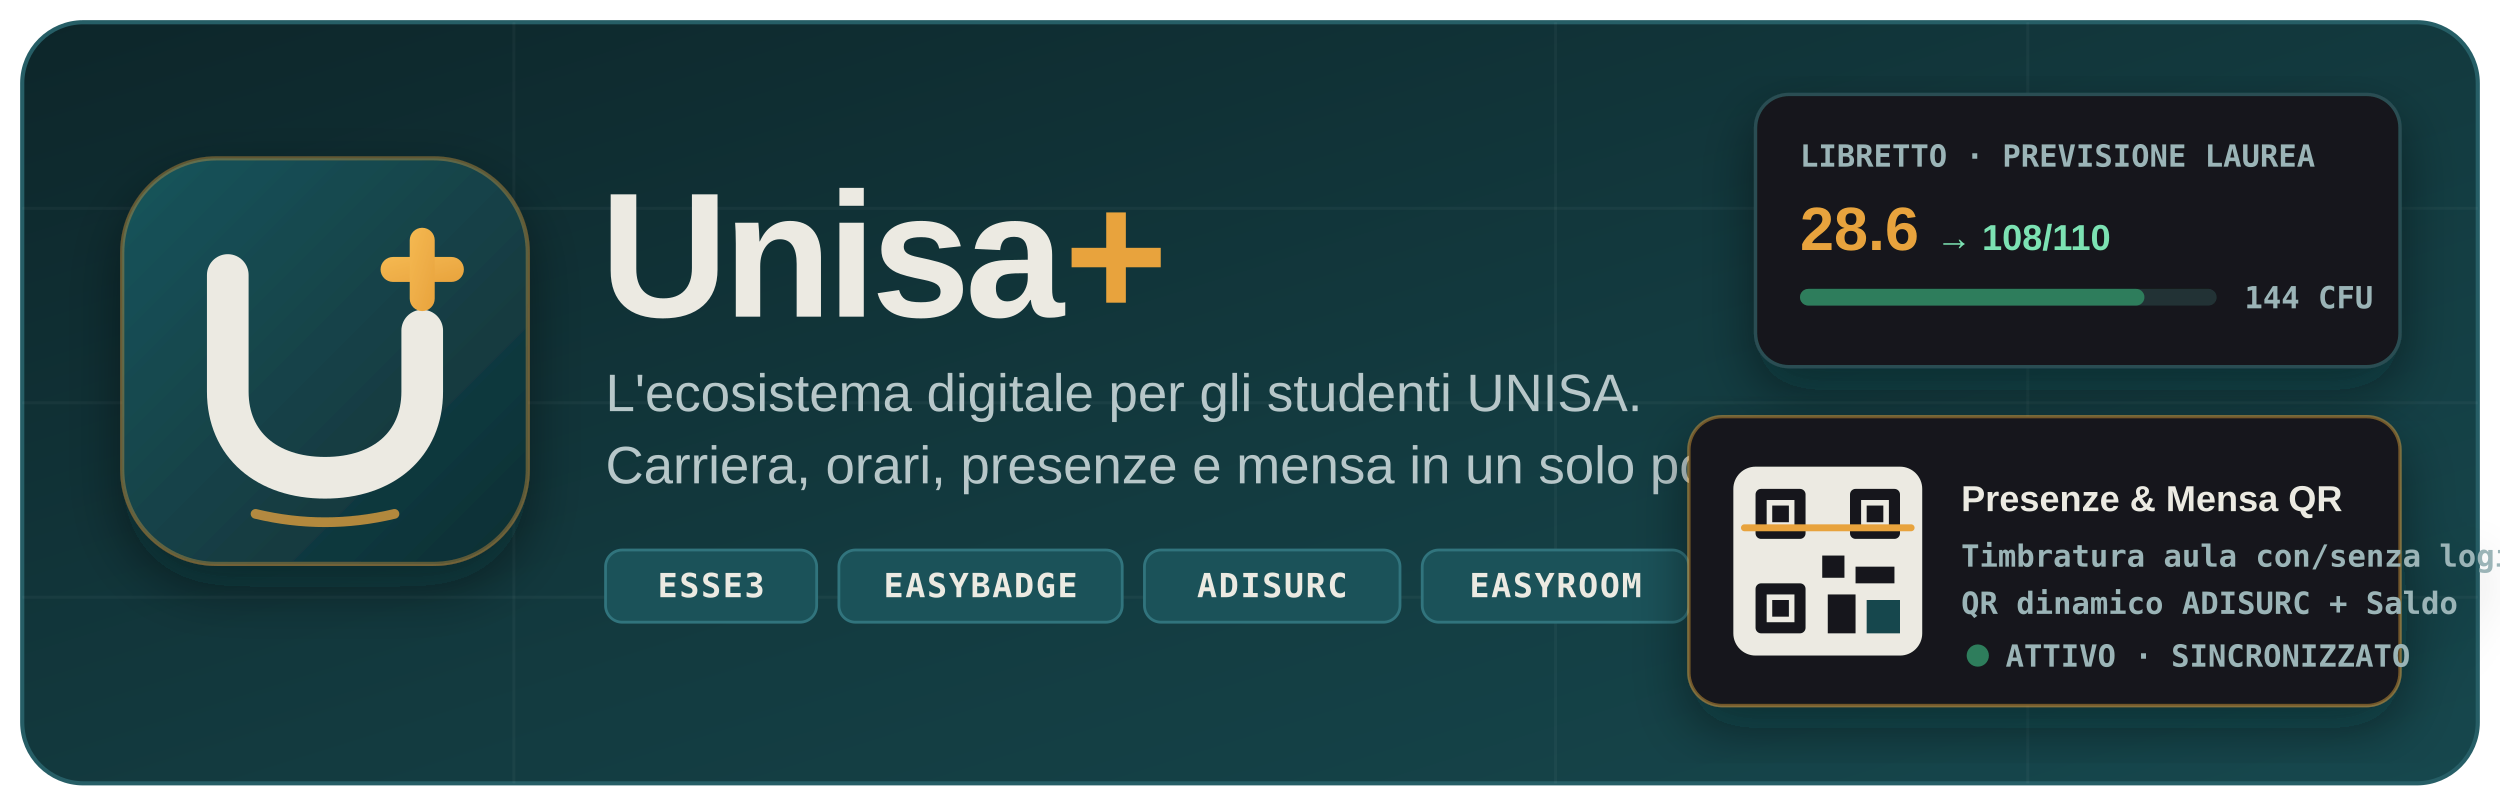
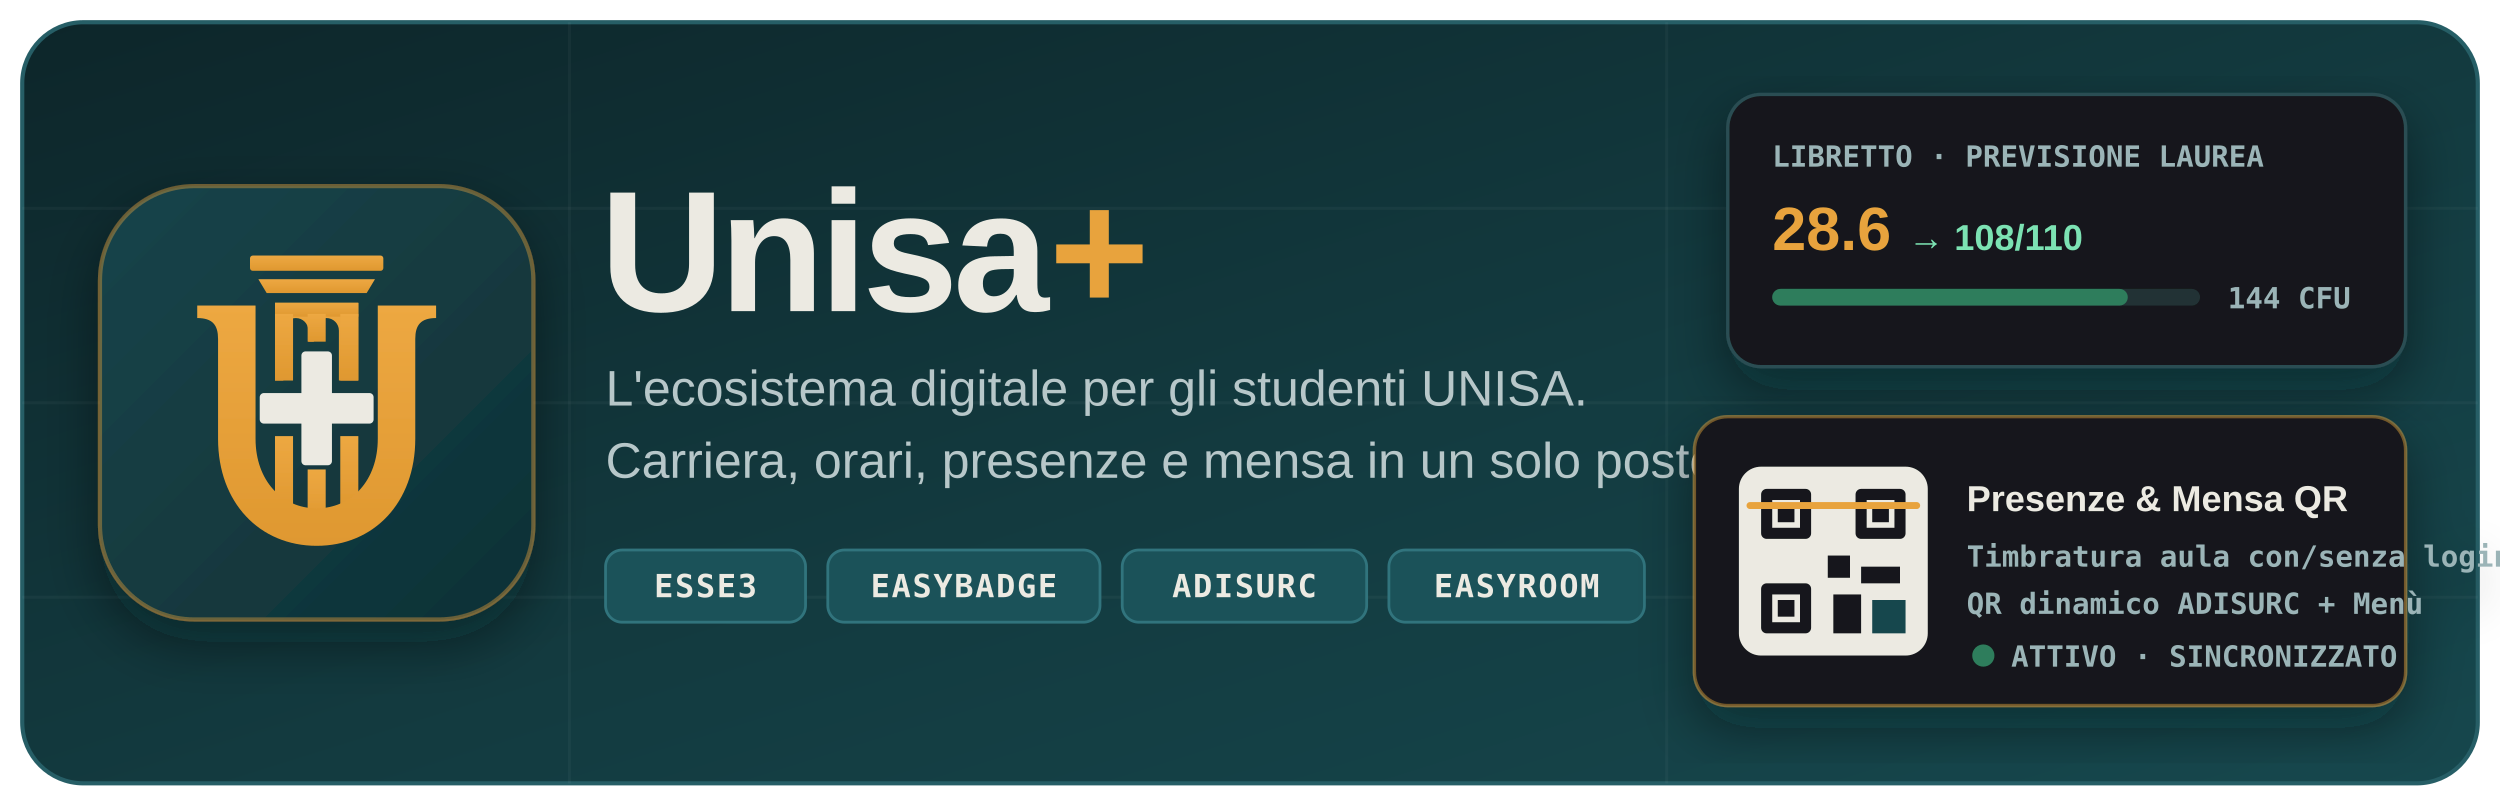
<svg xmlns="http://www.w3.org/2000/svg" viewBox="0 0 900 290" width="900" height="290" role="img" aria-labelledby="t d">
  <defs>
    <linearGradient id="bgGrad" x1="0%" y1="0%" x2="100%" y2="100%">
      <stop offset="0%" stop-color="#0D262A" />
      <stop offset="55%" stop-color="#133B40" />
      <stop offset="100%" stop-color="#16474D" />
    </linearGradient>
    <linearGradient id="iconGrad" x1="0%" y1="0%" x2="100%" y2="100%">
-       <stop offset="0%" stop-color="#1A555C" />
-       <stop offset="100%" stop-color="#0E2E33" />
+       <stop offset="0%" stop-color="#17444A" />
+       <stop offset="100%" stop-color="#0F3136" />
    </linearGradient>
-     <linearGradient id="goldGrad" x1="0%" y1="0%" x2="100%" y2="100%">
-       <stop offset="0%" stop-color="#F5B952" />
-       <stop offset="100%" stop-color="#E8A33D" />
+     <linearGradient id="goldGrad" x1="0%" y1="0%" x2="0%" y2="100%">
+       <stop offset="0%" stop-color="#EDA842" />
+       <stop offset="100%" stop-color="#DF9830" />
    </linearGradient>
    <filter id="softShadow" x="-15%" y="-15%" width="130%" height="135%">
      <feDropShadow dx="0" dy="8" stdDeviation="10" flood-color="#051315" flood-opacity="0.45" />
    </filter>
  </defs>
  <style>
-     .word { font-family: "Avenir Next", "Segoe UI", "Helvetica Neue", Arial, sans-serif; font-weight: 800; font-size: 64px; fill: #ECEAE2; letter-spacing: -1.8px; }
+     .word { font-family: "Avenir Next", "Segoe UI", "Helvetica Neue", Arial, sans-serif; font-weight: 800; font-size: 62px; fill: #ECEAE2; letter-spacing: -1.8px; }
    .plus { fill: #E8A33D; }
-     .tag { font-family: "Avenir Next", "Segoe UI", "Helvetica Neue", Arial, sans-serif; font-weight: 500; font-size: 19px; fill: #B7C7C9; }
-     .pill-txt { font-family: "SF Mono", "JetBrains Mono", "Consolas", monospace; font-weight: 700; font-size: 12px; fill: #ECEAE2; letter-spacing: 0.6px; }
+     .tag { font-family: "Avenir Next", "Segoe UI", "Helvetica Neue", Arial, sans-serif; font-weight: 500; font-size: 18px; fill: #B7C7C9; }
+     .pill-txt { font-family: "SF Mono", "JetBrains Mono", "Consolas", monospace; font-weight: 700; font-size: 11.5px; fill: #ECEAE2; letter-spacing: 0.6px; }
    .card-title { font-family: "Avenir Next", "Segoe UI", "Helvetica Neue", Arial, sans-serif; font-weight: 700; font-size: 13px; fill: #ECEAE2; }
-     .card-sub { font-family: "SF Mono", "JetBrains Mono", "Consolas", monospace; font-weight: 600; font-size: 11px; fill: #9BB4B7; }
+     .card-sub { font-family: "SF Mono", "JetBrains Mono", "Consolas", monospace; font-weight: 600; font-size: 10.5px; fill: #9BB4B7; }
    .card-num { font-family: "Avenir Next", "Segoe UI", "Helvetica Neue", Arial, sans-serif; font-weight: 800; font-size: 22px; fill: #E8A33D; }
    .float1 { animation: floatA 6s ease-in-out infinite; }
    .float2 { animation: floatB 6s ease-in-out infinite; }
-     .pulse { transform-box: fill-box; transform-origin: center; animation: pulseStar 4s ease-in-out infinite; }
+     .pulse { transform-box: fill-box; transform-origin: center; animation: pulseCross 4s ease-in-out infinite; }
    .scanline { animation: scan 3.6s ease-in-out infinite; }
    @keyframes floatA {
      0%, 100% { transform: translateY(0px); }
-       50% { transform: translateY(-6px); }
+       50% { transform: translateY(-5px); }
    }
    @keyframes floatB {
      0%, 100% { transform: translateY(0px); }
-       50% { transform: translateY(6px); }
+       50% { transform: translateY(5px); }
    }
-     @keyframes pulseStar {
-       0%, 100% { transform: scale(1) rotate(0deg); opacity: 1; }
-       50% { transform: scale(1.08) rotate(8deg); opacity: 0.92; }
+     @keyframes pulseCross {
+       0%, 100% { transform: scale(1); }
+       50% { transform: scale(1.06); }
    }
    @keyframes scan {
      0%, 100% { transform: translateY(0px); opacity: 0.85; }
-       50% { transform: translateY(24px); opacity: 1; }
+       50% { transform: translateY(34px); opacity: 1; }
    }
  </style>
  <rect x="8" y="8" width="884" height="274" rx="22" fill="url(#bgGrad)" stroke="#265E66" stroke-width="1.5" />
  <g stroke="#ECEAE2" stroke-opacity="0.04" stroke-width="1">
    <line x1="8" y1="75" x2="892" y2="75" />
    <line x1="8" y1="145" x2="892" y2="145" />
    <line x1="8" y1="215" x2="892" y2="215" />
-     <line x1="185" y1="8" x2="185" y2="282" />
-     <line x1="560" y1="8" x2="560" y2="282" />
-     <line x1="730" y1="8" x2="730" y2="282" />
+     <line x1="205" y1="8" x2="205" y2="282" />
+     <line x1="600" y1="8" x2="600" y2="282" />
  </g>
-   <g transform="translate(44, 57)" filter="url(#softShadow)">
-     <rect x="0" y="0" width="146" height="146" rx="34" fill="url(#iconGrad)" stroke="#E8A33D" stroke-opacity="0.35" stroke-width="1.5" />
-     <path d="M 38 42 L 38 84 C 38 103 52 115 73 115 C 94 115 108 103 108 84 L 108 62" fill="none" stroke="#ECEAE2" stroke-width="15" stroke-linecap="round" stroke-linejoin="round" />
-     <g class="pulse" transform="translate(108, 40)">
-       <rect x="-15" y="-4.5" width="30" height="9" rx="4.5" fill="url(#goldGrad)" />
-       <rect x="-4.5" y="-15" width="9" height="30" rx="4.5" fill="url(#goldGrad)" />
+   <g transform="translate(36, 67)" filter="url(#softShadow)">
+     <rect x="0" y="0" width="156" height="156" rx="34" fill="url(#iconGrad)" stroke="#E8A33D" stroke-opacity="0.4" stroke-width="1.5" />
+     <rect x="54" y="25" width="48" height="5.5" rx="1" fill="url(#goldGrad)" />
+     <path d="M 57 33.5 L 99 33.5 L 96 38.5 L 60 38.5 Z" fill="url(#goldGrad)" />
+     <path d="M 63 42 L 93 42 L 93 70 L 86 70 L 86 52 A 4.5 4.5 0 0 0 77 52 L 77 56 L 79 56 L 79 56 L 75 56 L 75 52 A 4.5 4.5 0 0 0 66 52 L 66 70 L 63 70 Z" fill="url(#goldGrad)" />
+     <rect x="63" y="42" width="30" height="5" fill="url(#goldGrad)" />
+     <rect x="63" y="46" width="6.5" height="24" fill="url(#goldGrad)" />
+     <rect x="74.75" y="46" width="6.5" height="10" fill="url(#goldGrad)" />
+     <rect x="86.5" y="46" width="6.5" height="24" fill="url(#goldGrad)" />
+     <rect x="63" y="90" width="6.5" height="28" fill="url(#goldGrad)" />
+     <rect x="74.75" y="102" width="6.5" height="19" fill="url(#goldGrad)" />
+     <rect x="86.5" y="90" width="6.5" height="26" fill="url(#goldGrad)" />
+     <path d="M 35 43 L 56 43 L 56 91 C 56 106 65.5 116 78 116 C 90.5 116 100 106 100 91 L 100 43 L 121 43 L 121 47.5 C 115.5 47.5 113.5 50 113.5 55 L 113.5 91 C 113.5 114 98.5 129.5 78 129.5 C 57.5 129.5 42.5 114 42.5 91 L 42.5 55 C 42.5 50 40.5 47.5 35 47.5 Z" fill="url(#goldGrad)" />
+     <g transform="translate(78, 80)">
+       <g class="pulse">
+         <rect x="-20.5" y="-5.5" width="41" height="11" rx="1.5" fill="#ECEAE2" />
+         <rect x="-5.5" y="-20.5" width="11" height="41" rx="1.5" fill="#ECEAE2" />
+       </g>
    </g>
-     <path d="M 48 128 Q 73 134 98 128" fill="none" stroke="#E8A33D" stroke-width="3.5" stroke-linecap="round" opacity="0.75" />
  </g>
  <g transform="translate(216, 0)">
-     <text x="0" y="114" class="word">Unisa<tspan class="plus">+</tspan>
+     <text x="0" y="112" class="word">Unisa<tspan class="plus">+</tspan>
    </text>
-     <text x="2" y="148" class="tag">L'ecosistema digitale per gli studenti UNISA.</text>
-     <text x="2" y="174" class="tag">Carriera, orari, presenze e mensa in un solo posto.</text>
+     <text x="2" y="146" class="tag">L'ecosistema digitale per gli studenti UNISA.</text>
+     <text x="2" y="172" class="tag">Carriera, orari, presenze e mensa in un solo posto.</text>
    <g transform="translate(2, 198)">
-       <rect x="0" y="0" width="76" height="26" rx="6" fill="#1B5259" stroke="#31747D" stroke-width="1" />
-       <text x="38" y="17" text-anchor="middle" class="pill-txt">ESSE3</text>
-       <rect x="84" y="0" width="102" height="26" rx="6" fill="#1B5259" stroke="#31747D" stroke-width="1" />
-       <text x="135" y="17" text-anchor="middle" class="pill-txt">EASYBADGE</text>
-       <rect x="194" y="0" width="92" height="26" rx="6" fill="#1B5259" stroke="#31747D" stroke-width="1" />
-       <text x="240" y="17" text-anchor="middle" class="pill-txt">ADISURC</text>
-       <rect x="294" y="0" width="96" height="26" rx="6" fill="#1B5259" stroke="#31747D" stroke-width="1" />
-       <text x="342" y="17" text-anchor="middle" class="pill-txt">EASYROOM</text>
+       <rect x="0" y="0" width="72" height="26" rx="6" fill="#1B5259" stroke="#31747D" stroke-width="1" />
+       <text x="36" y="17" text-anchor="middle" class="pill-txt">ESSE3</text>
+       <rect x="80" y="0" width="98" height="26" rx="6" fill="#1B5259" stroke="#31747D" stroke-width="1" />
+       <text x="129" y="17" text-anchor="middle" class="pill-txt">EASYBADGE</text>
+       <rect x="186" y="0" width="88" height="26" rx="6" fill="#1B5259" stroke="#31747D" stroke-width="1" />
+       <text x="230" y="17" text-anchor="middle" class="pill-txt">ADISURC</text>
+       <rect x="282" y="0" width="92" height="26" rx="6" fill="#1B5259" stroke="#31747D" stroke-width="1" />
+       <text x="328" y="17" text-anchor="middle" class="pill-txt">EASYROOM</text>
    </g>
  </g>
-   <g class="float1" transform="translate(632, 34)" filter="url(#softShadow)">
-     <rect x="0" y="0" width="232" height="98" rx="12" fill="#14181B" stroke="#2B4E53" stroke-width="1.2" />
-     <text x="16" y="26" class="card-sub">LIBRETTO · PREVISIONE LAUREA</text>
-     <text x="16" y="56" class="card-num">28.6 <tspan font-size="13" fill="#7CE2B3" font-weight="700">→ 108/110</tspan>
-     </text>
-     <rect x="16" y="70" width="150" height="6" rx="3" fill="#233236" />
-     <rect x="16" y="70" width="124" height="6" rx="3" fill="#2E7D5B" />
-     <text x="176" y="77" class="card-sub" fill="#ECEAE2">144 CFU</text>
+   <g transform="translate(622, 34)" filter="url(#softShadow)">
+     <g class="float1">
+       <rect x="0" y="0" width="244" height="98" rx="12" fill="#14181B" stroke="#2B4E53" stroke-width="1.2" />
+       <text x="16" y="26" class="card-sub">LIBRETTO · PREVISIONE LAUREA</text>
+       <text x="16" y="56" class="card-num">28.6 <tspan font-size="13" fill="#7CE2B3" font-weight="700">→ 108/110</tspan>
+       </text>
+       <rect x="16" y="70" width="154" height="6" rx="3" fill="#233236" />
+       <rect x="16" y="70" width="128" height="6" rx="3" fill="#2E7D5B" />
+       <text x="180" y="77" class="card-sub" fill="#ECEAE2">144 CFU</text>
+     </g>
  </g>
-   <g class="float2" transform="translate(608, 150)" filter="url(#softShadow)">
-     <rect x="0" y="0" width="256" height="104" rx="12" fill="#14181B" stroke="#E8A33D" stroke-opacity="0.45" stroke-width="1.2" />
-     <g transform="translate(16, 18)">
-       <rect x="0" y="0" width="68" height="68" rx="8" fill="#ECEAE2" />
-       <rect x="8" y="8" width="18" height="18" rx="2" fill="#14181B" />
-       <rect x="12" y="12" width="10" height="10" fill="#ECEAE2" />
-       <rect x="14" y="14" width="6" height="6" fill="#14181B" />
-       <rect x="42" y="8" width="18" height="18" rx="2" fill="#14181B" />
-       <rect x="46" y="12" width="10" height="10" fill="#ECEAE2" />
-       <rect x="48" y="14" width="6" height="6" fill="#14181B" />
-       <rect x="8" y="42" width="18" height="18" rx="2" fill="#14181B" />
-       <rect x="12" y="46" width="10" height="10" fill="#ECEAE2" />
-       <rect x="14" y="48" width="6" height="6" fill="#14181B" />
-       <rect x="32" y="32" width="8" height="8" fill="#14181B" />
-       <rect x="44" y="36" width="14" height="6" fill="#14181B" />
-       <rect x="34" y="46" width="10" height="14" fill="#14181B" />
-       <rect x="48" y="48" width="12" height="12" fill="#16474D" />
-       <line x1="4" y1="22" x2="64" y2="22" stroke="#E8A33D" stroke-width="2.5" stroke-linecap="round" class="scanline" />
+   <g transform="translate(610, 150)" filter="url(#softShadow)">
+     <g class="float2">
+       <rect x="0" y="0" width="256" height="104" rx="12" fill="#14181B" stroke="#E8A33D" stroke-opacity="0.45" stroke-width="1.2" />
+       <g transform="translate(16, 18)">
+         <rect x="0" y="0" width="68" height="68" rx="8" fill="#ECEAE2" />
+         <rect x="8" y="8" width="18" height="18" rx="2" fill="#14181B" />
+         <rect x="12" y="12" width="10" height="10" fill="#ECEAE2" />
+         <rect x="14" y="14" width="6" height="6" fill="#14181B" />
+         <rect x="42" y="8" width="18" height="18" rx="2" fill="#14181B" />
+         <rect x="46" y="12" width="10" height="10" fill="#ECEAE2" />
+         <rect x="48" y="14" width="6" height="6" fill="#14181B" />
+         <rect x="8" y="42" width="18" height="18" rx="2" fill="#14181B" />
+         <rect x="12" y="46" width="10" height="10" fill="#ECEAE2" />
+         <rect x="14" y="48" width="6" height="6" fill="#14181B" />
+         <rect x="32" y="32" width="8" height="8" fill="#14181B" />
+         <rect x="44" y="36" width="14" height="6" fill="#14181B" />
+         <rect x="34" y="46" width="10" height="14" fill="#14181B" />
+         <rect x="48" y="48" width="12" height="12" fill="#16474D" />
+         <g transform="translate(0, 14)">
+           <line x1="4" y1="0" x2="64" y2="0" stroke="#E8A33D" stroke-width="2.5" stroke-linecap="round" class="scanline" />
+         </g>
+       </g>
+       <text x="98" y="34" class="card-title">Presenze &amp; Mensa QR</text>
+       <text x="98" y="54" class="card-sub">Timbratura aula con/senza login</text>
+       <text x="98" y="71" class="card-sub">QR dinamico ADISURC + Menù</text>
+       <circle cx="104" cy="86" r="4" fill="#2E7D5B" />
+       <text x="114" y="90" class="card-sub" fill="#7CE2B3">ATTIVO · SINCRONIZZATO</text>
    </g>
-     <text x="98" y="34" class="card-title">Presenze &amp; Mensa QR</text>
-     <text x="98" y="54" class="card-sub">Timbratura aula con/senza login</text>
-     <text x="98" y="71" class="card-sub">QR dinamico ADISURC + Saldo</text>
-     <circle cx="104" cy="86" r="4" fill="#2E7D5B" />
-     <text x="114" y="90" class="card-sub" fill="#7CE2B3">ATTIVO · SINCRONIZZATO</text>
  </g>
</svg>
